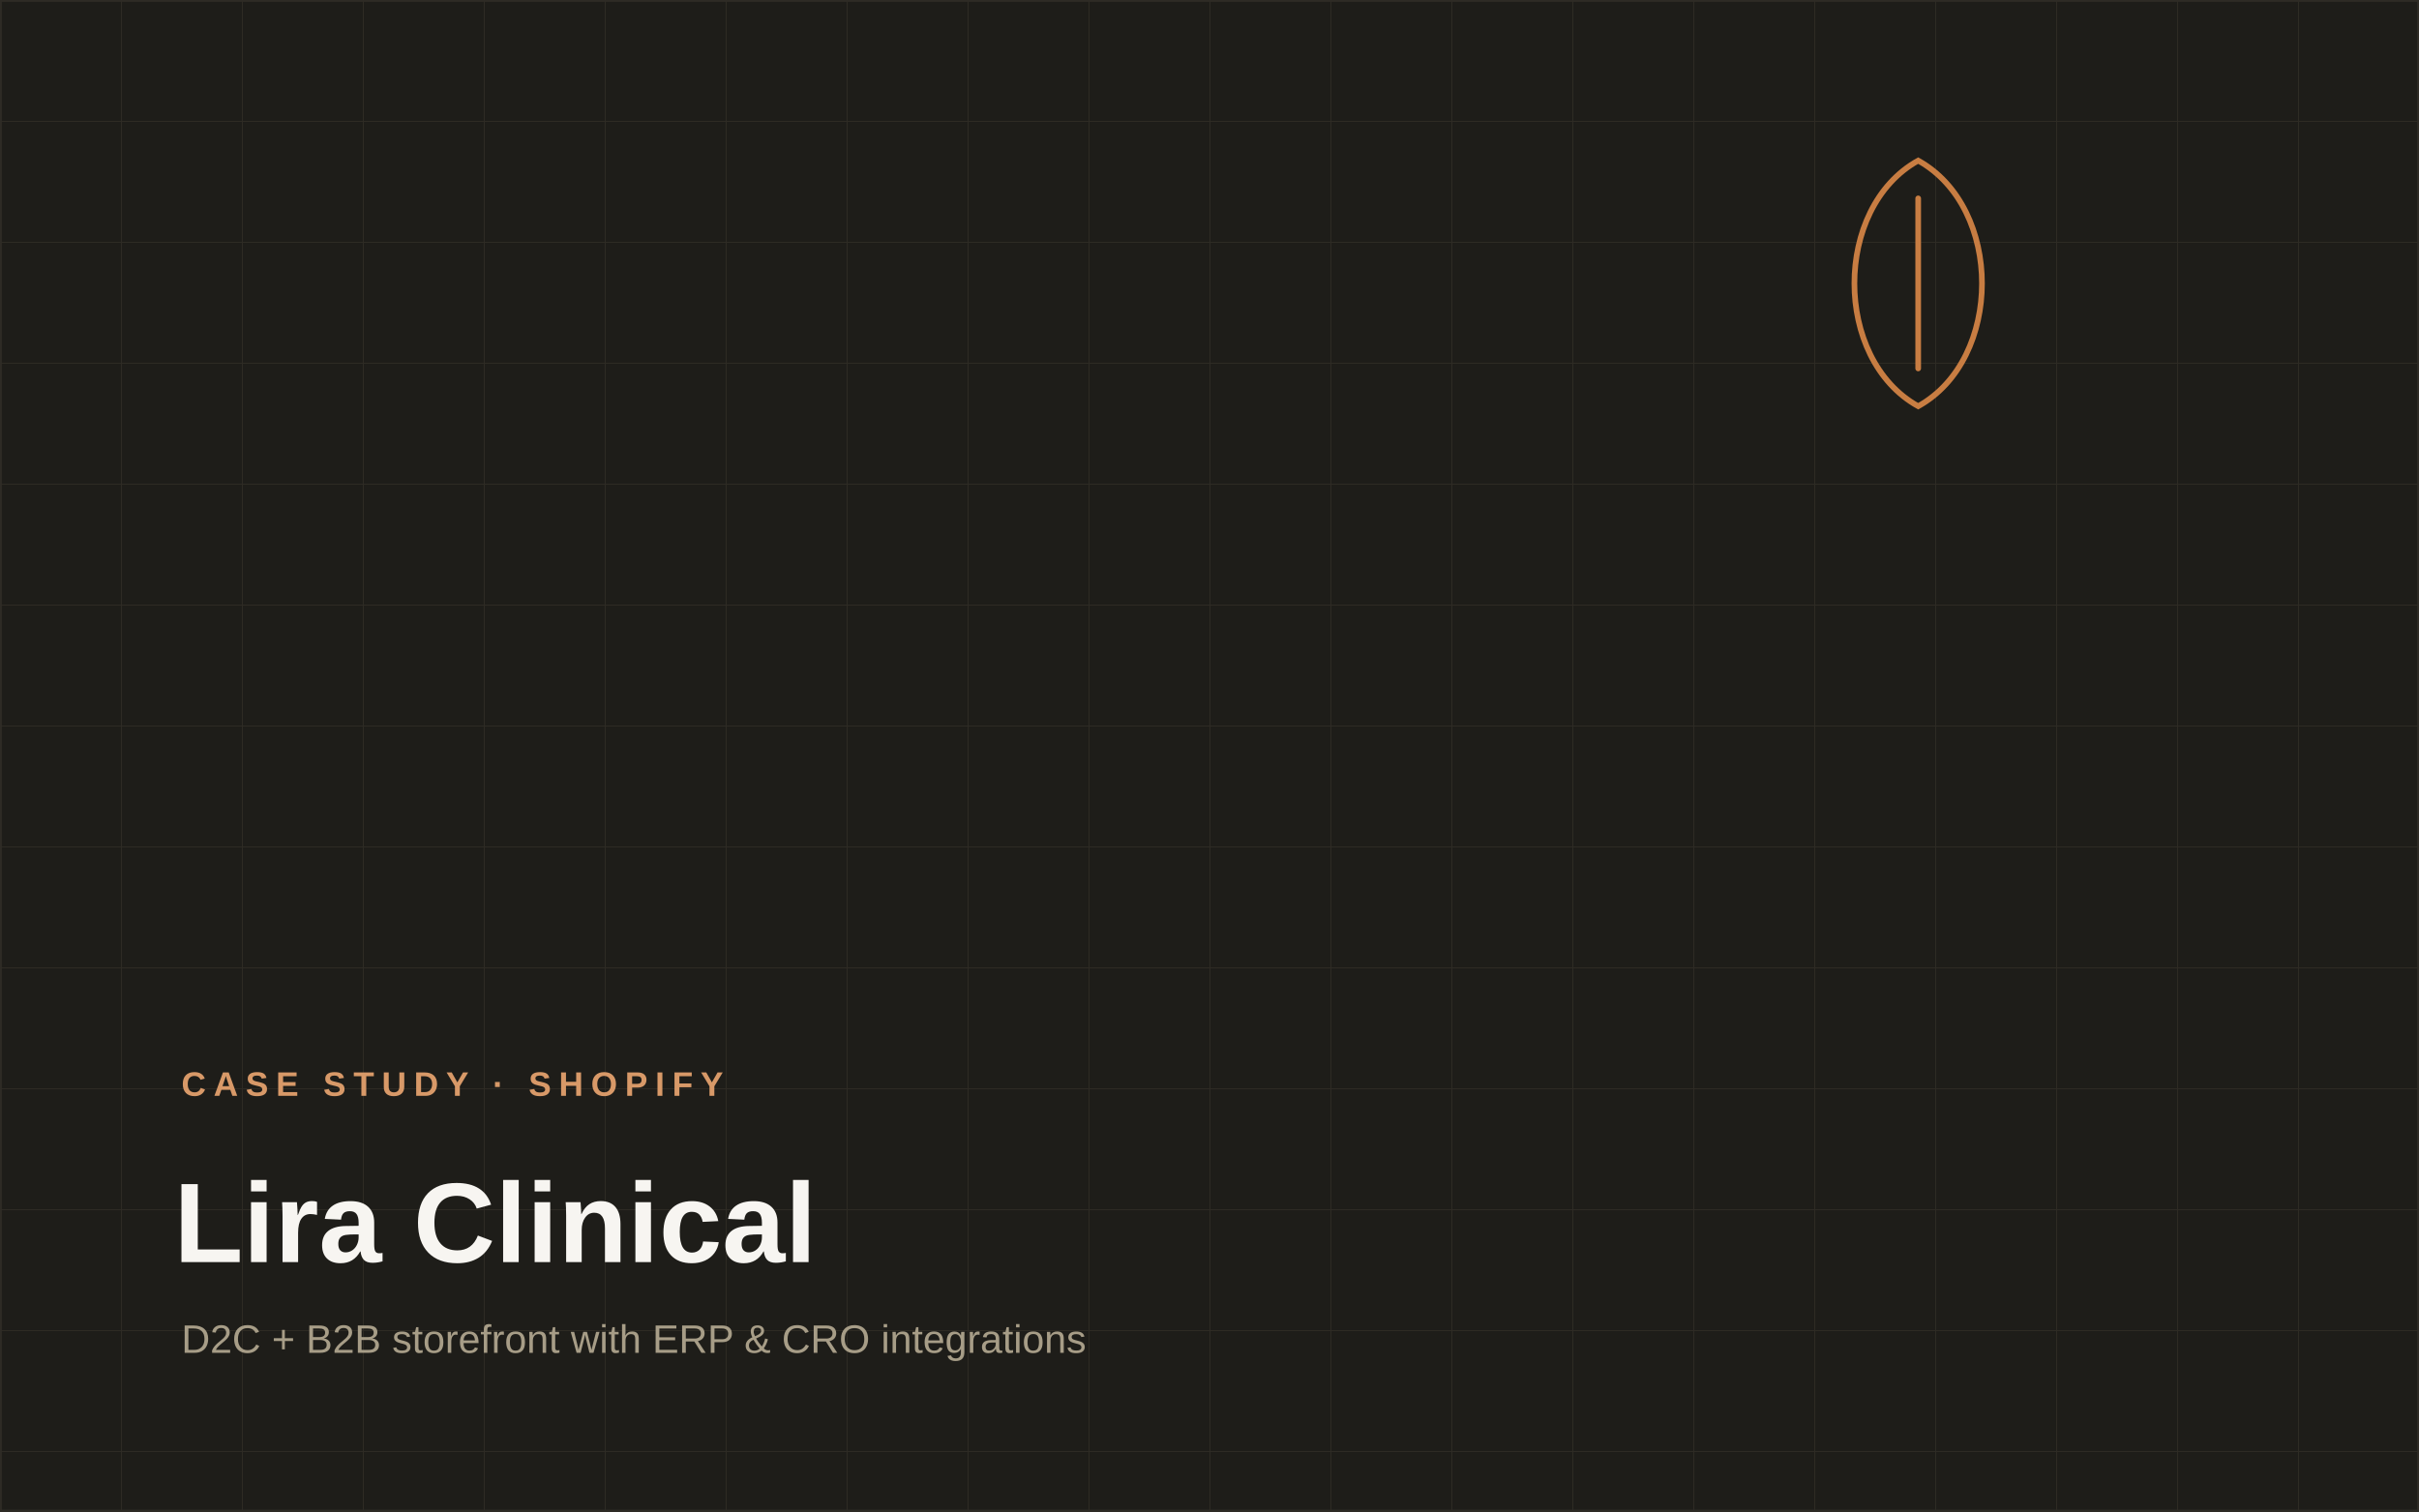
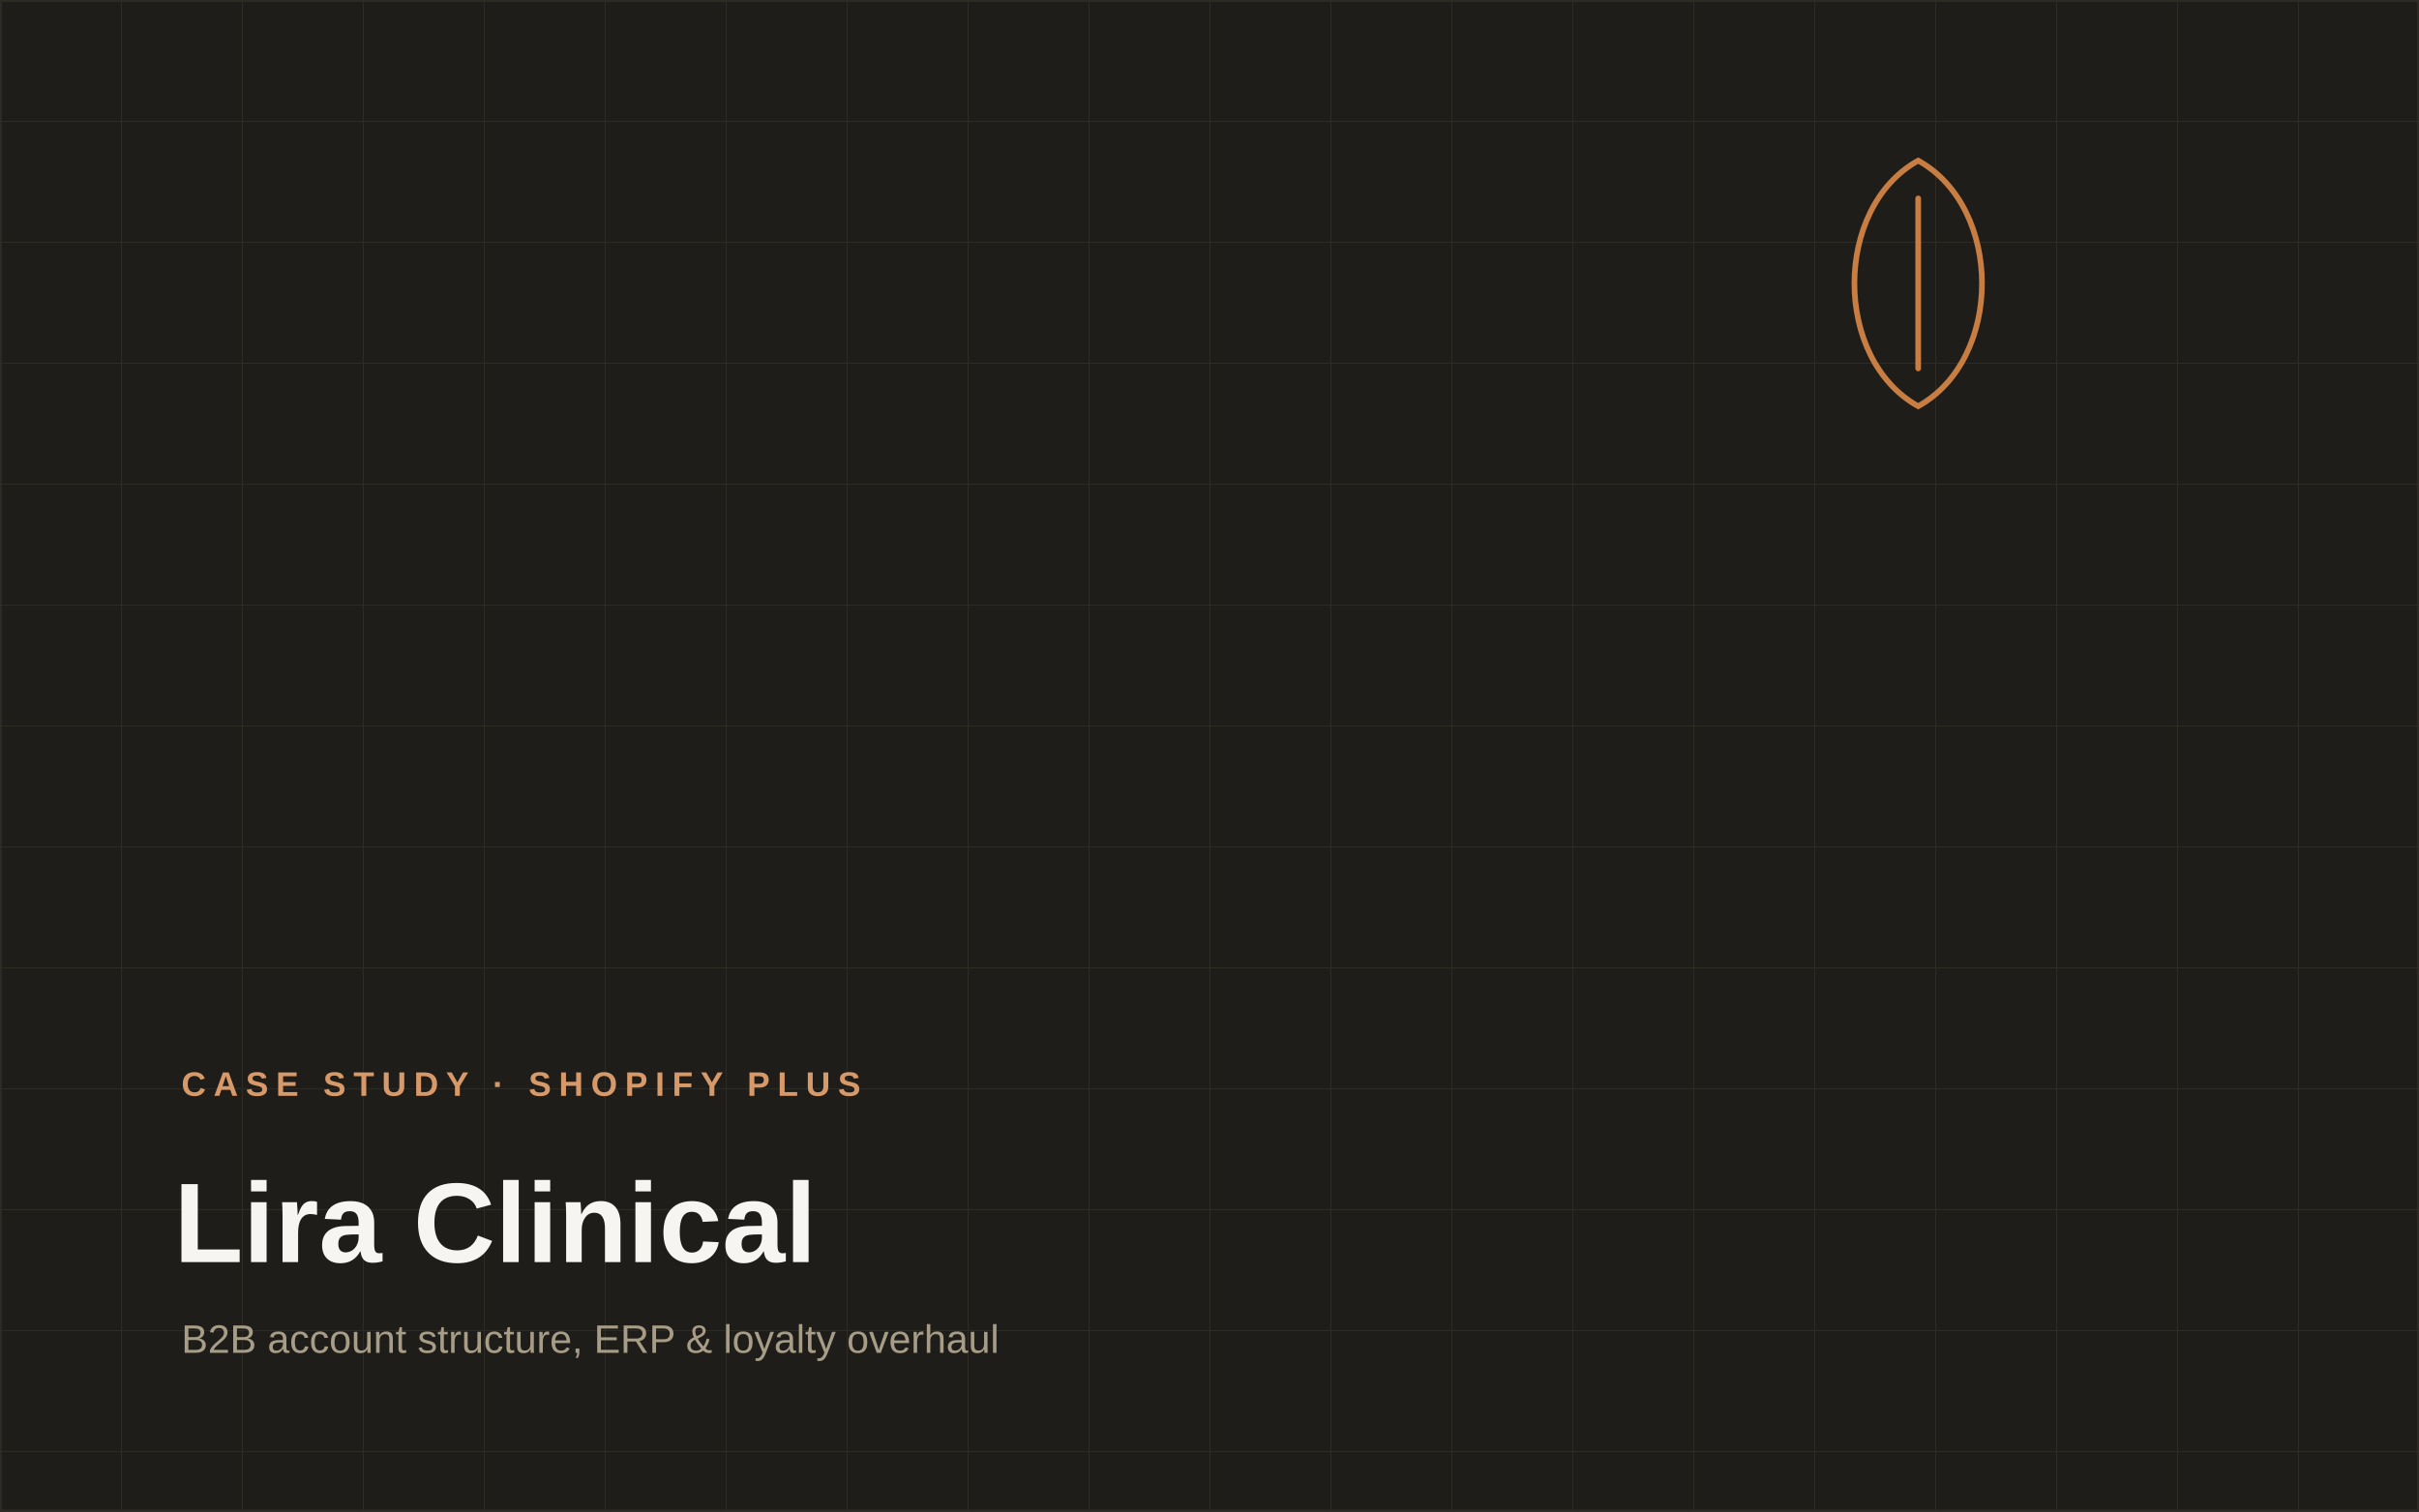
<svg xmlns="http://www.w3.org/2000/svg" viewBox="0 0 1280 800" width="1280" height="800">
  <rect width="1280" height="800" fill="#1E1D19" />
  <defs>
    <pattern id="grid-lira" width="64" height="64" patternUnits="userSpaceOnUse">
      <path d="M 64 0 L 0 0 0 64" fill="none" stroke="#2E2B25" stroke-width="1" />
    </pattern>
  </defs>
  <rect width="1280" height="800" fill="url(#grid-lira)" />
  <g stroke="#C87D42" stroke-width="3" fill="none" stroke-linecap="round" transform="translate(1015,150)">
    <path d="M 0 -65 C 45 -40 45 40 0 65 C -45 40 -45 -40 0 -65 Z" />
    <line x1="0" y1="-45" x2="0" y2="45" />
  </g>
-   <text x="96" y="580" font-family="Arial, Helvetica, sans-serif" font-size="18" font-weight="700" letter-spacing="4" fill="#D89968">CASE STUDY · SHOPIFY</text>
+   <text x="96" y="580" font-family="Arial, Helvetica, sans-serif" font-size="18" font-weight="700" letter-spacing="4" fill="#D89968">CASE STUDY · SHOPIFY PLUS</text>
  <text x="92" y="668" font-family="Arial, Helvetica, sans-serif" font-size="60" font-weight="800" fill="#F7F5F1">Lira Clinical</text>
-   <text x="96" y="716" font-family="Arial, Helvetica, sans-serif" font-size="21" fill="#A79D87">D2C + B2B storefront with ERP &amp; CRO integrations</text>
+   <text x="96" y="716" font-family="Arial, Helvetica, sans-serif" font-size="21" fill="#A79D87">B2B account structure, ERP &amp; loyalty overhaul</text>
  <rect x="0" y="0" width="1280" height="800" fill="none" stroke="#2E2B25" stroke-width="2" />
</svg>
